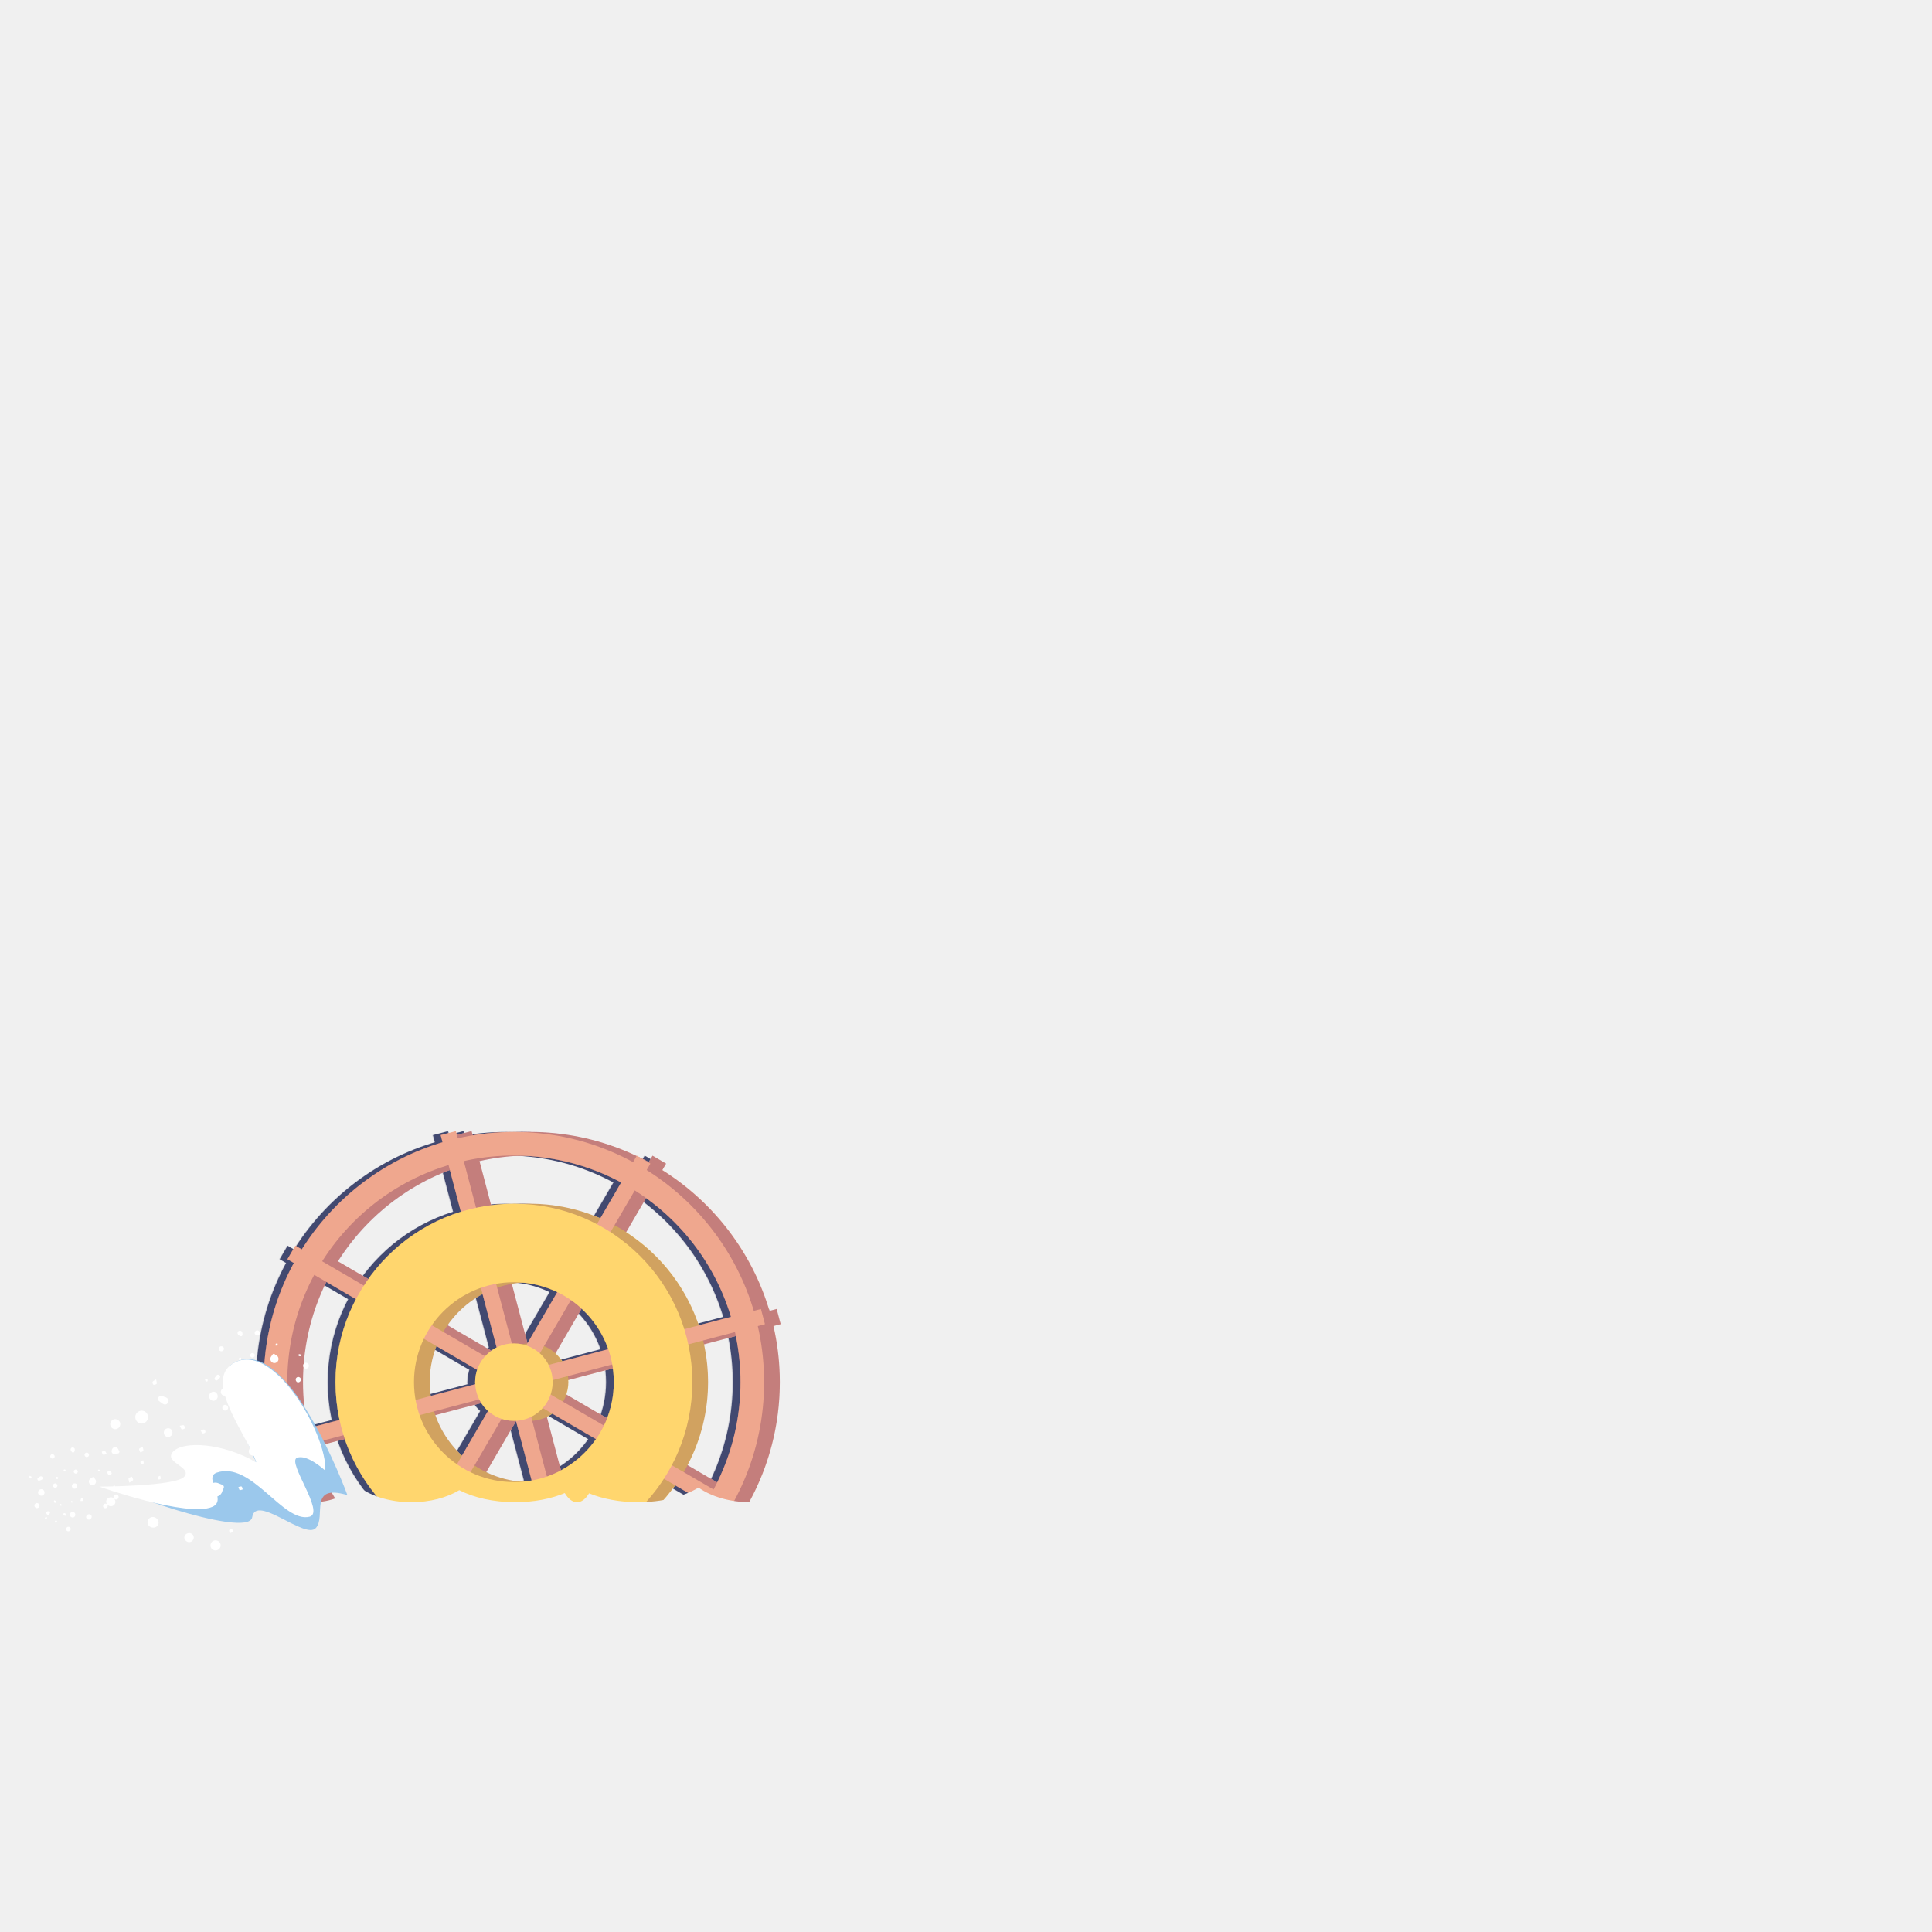
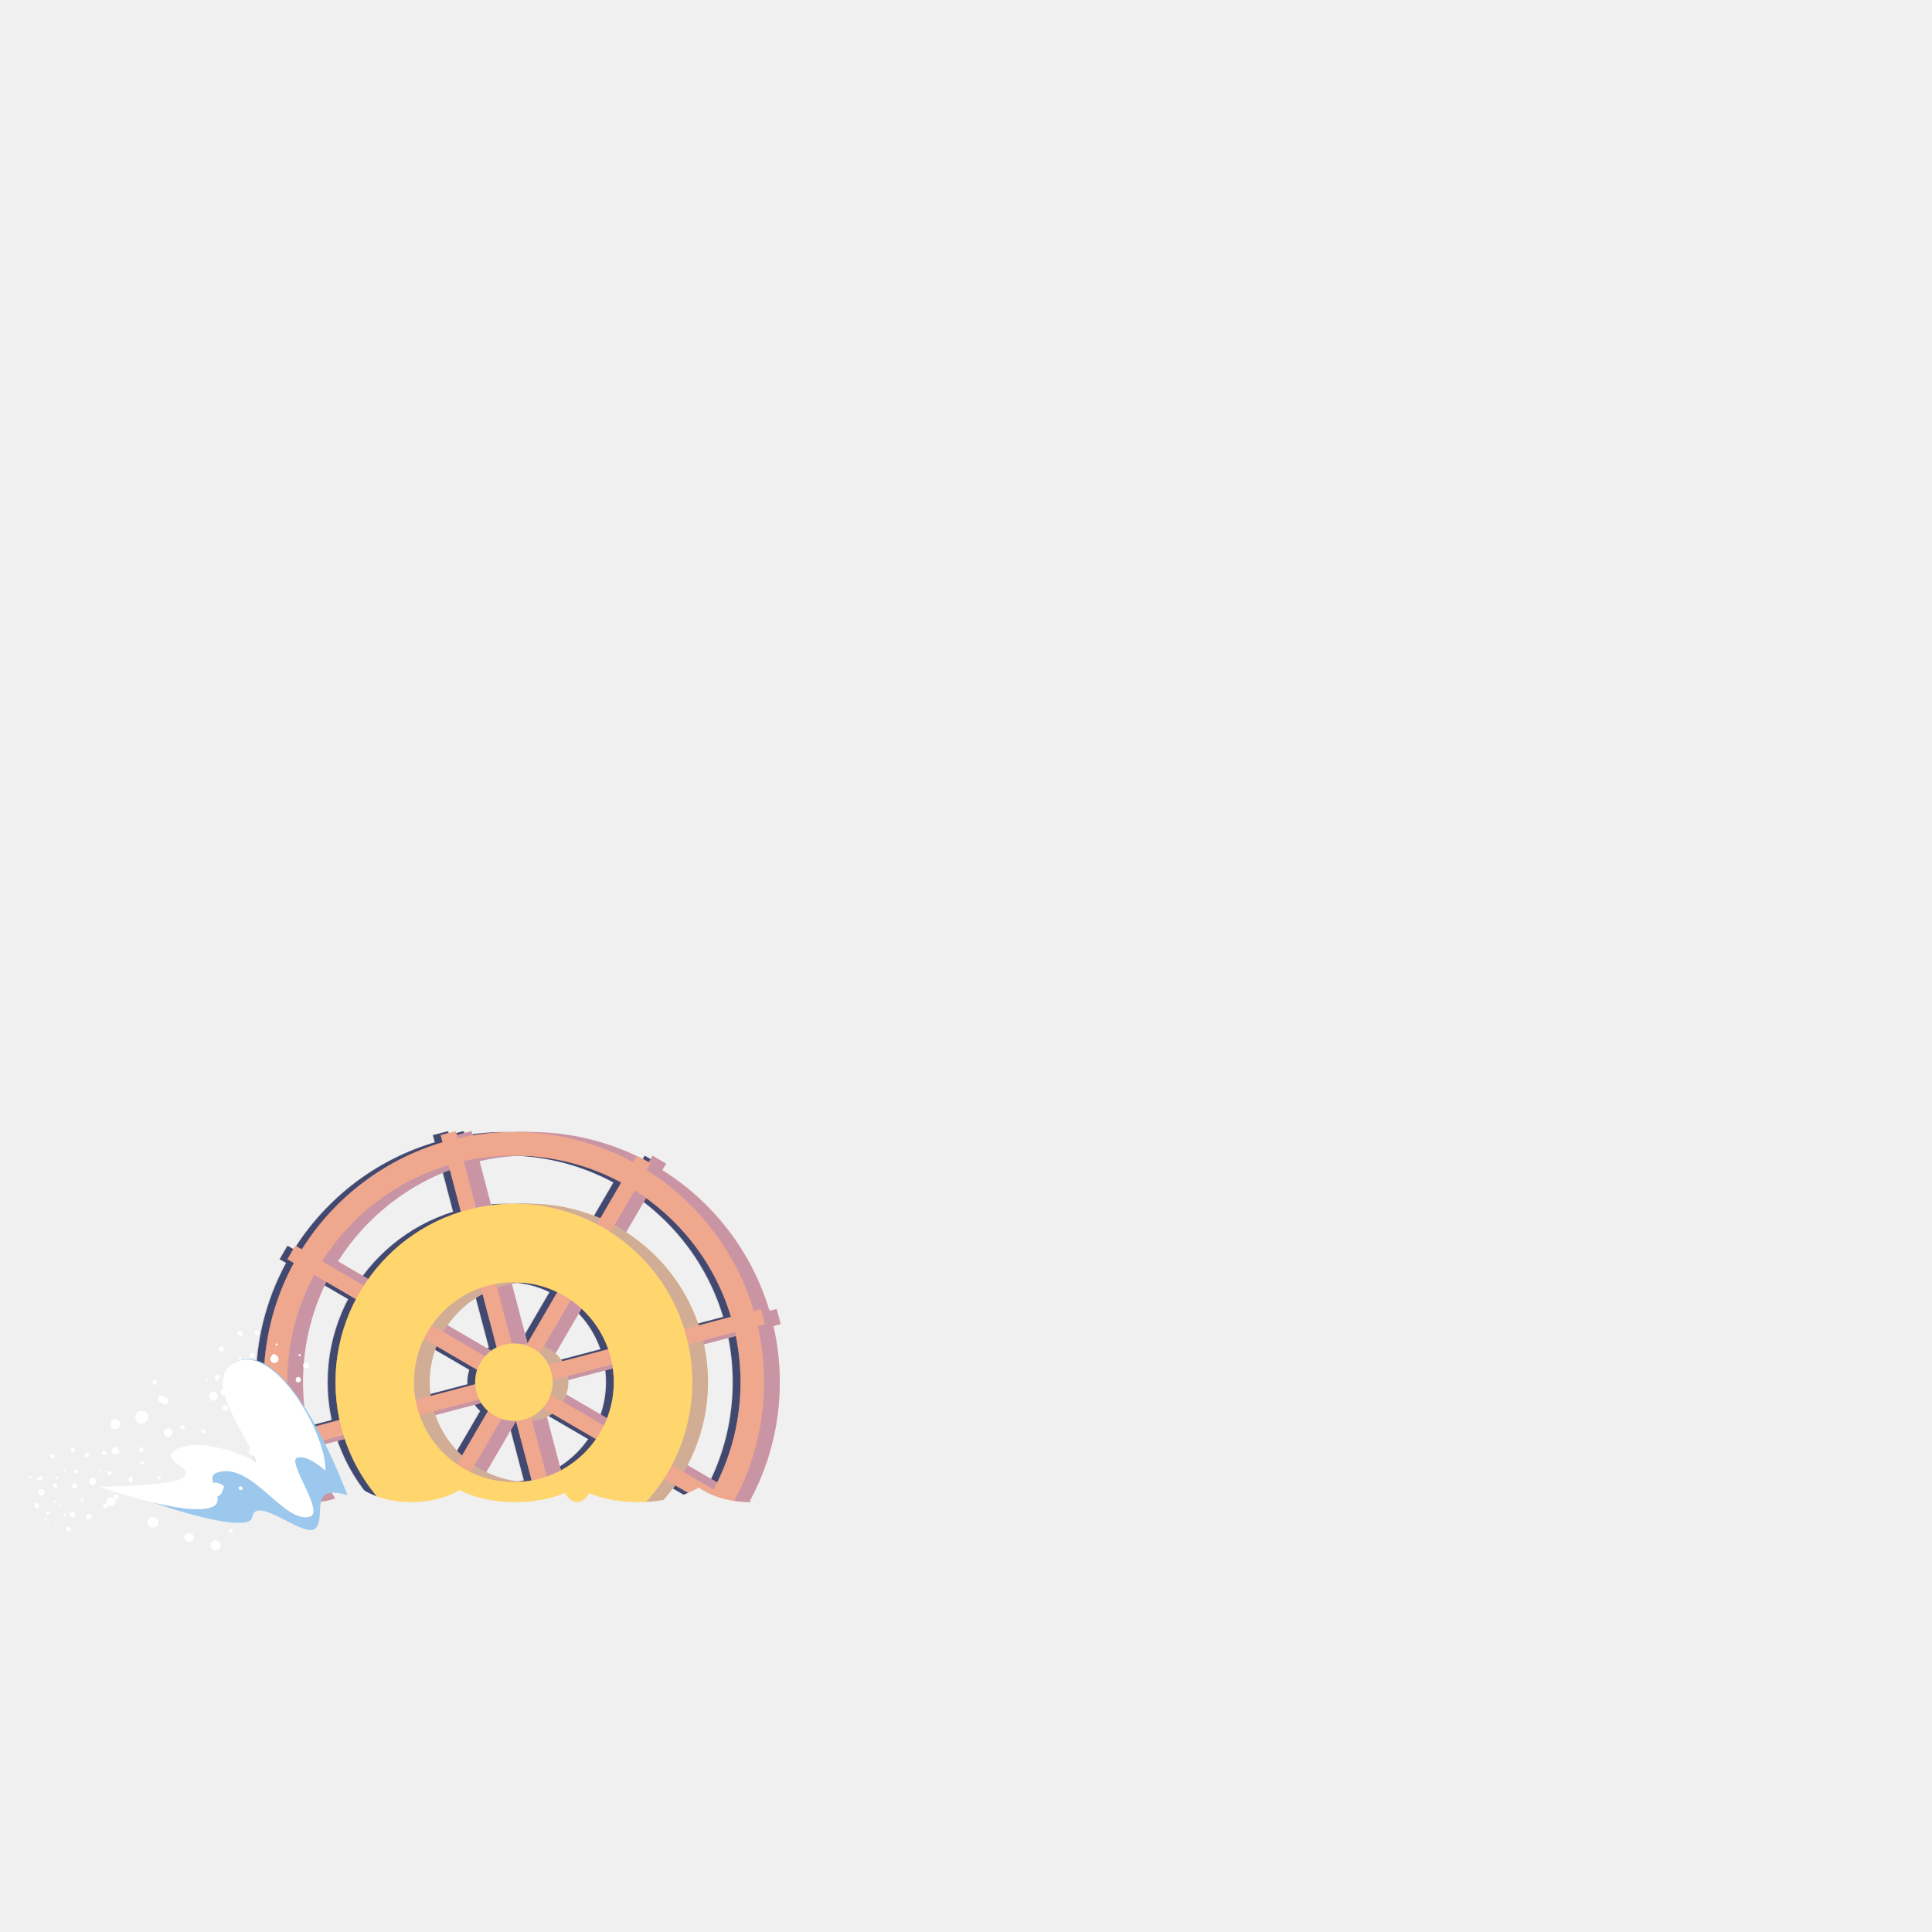
- <svg xmlns="http://www.w3.org/2000/svg" viewBox="0 0 300 300">
+ <svg xmlns="http://www.w3.org/2000/svg" width="300" height="300" viewBox="0 0 300 300">
  <defs>
-     <style>.cls-1{fill:#ffd66e;}.cls-2{stroke-width:2.44px;}.cls-2,.cls-3,.cls-4,.cls-5{fill:none;}.cls-2,.cls-3,.cls-5{stroke-miterlimit:10;}.cls-2,.cls-5{stroke:#efa78e;}.cls-3{stroke:#ffd66e;stroke-width:12.19px;}.cls-6{fill:#fff;}.cls-7{filter:url(#drop-shadow-1);}.cls-8{isolation:isolate;}.cls-5{stroke-width:3.66px;}.cls-9{fill:#a384bb;mix-blend-mode:multiply;opacity:.5;}.cls-10{fill:#9bc8ec;}.cls-11{clip-path:url(#clippath);}</style>
-     <clipPath id="clippath">
-       <path class="cls-4" d="M134.86,139.95H22.92v92.76c1.89.35,3.97.55,6.16.55,5.08,0,9.57-1.04,12.41-2.65.14,0,.28-.01.41-.02,1.53,1.62,3.96,2.67,6.71,2.67s5.18-1.05,6.71-2.67c1.96,1.62,5.06,2.67,8.57,2.67,2.89,0,5.51-.71,7.43-1.87,2.25,1.16,5.31,1.87,8.68,1.87,2.91,0,5.58-.53,7.7-1.42.52.89,1.18,1.42,1.9,1.42s1.35-.52,1.87-1.38c2.11.86,4.74,1.38,7.61,1.38,3.75,0,7.1-.88,9.39-2.27,1.96,1.39,4.84,2.27,8.04,2.27,2.98,0,5.67-.76,7.61-1.97,2.27,1.22,5.41,1.97,8.89,1.97.62,0,1.23-.04,1.82-.08v-93.22Z" />
+     <clipPath id="b">
+       <path d="M134.857,139.952H22.921v92.758c1.89.35,3.973.545,6.164.545,5.076,0,9.57-1.043,12.415-2.649.138-.006.275-.012.413-.018,1.532,1.617,3.964,2.668,6.71,2.668s5.18-1.051,6.712-2.67c1.956,1.618,5.059,2.67,8.566,2.67,2.89,0,5.507-.714,7.435-1.87,2.251,1.156,5.308,1.87,8.683,1.87,2.909,0,5.578-.533,7.704-1.418.523.885,1.18,1.418,1.895,1.418.705,0,1.352-.518,1.871-1.38,2.11.862,4.742,1.38,7.607,1.38,3.747,0,7.1-.881,9.394-2.269,1.964,1.388,4.835,2.269,8.044,2.269,2.976,0,5.668-.755,7.61-1.972,2.268,1.217,5.412,1.972,8.888,1.972.622,0,1.226-.036,1.824-.083v-93.22Z" fill="none" />
    </clipPath>
-     <filter id="drop-shadow-1" x="39.6" y="175.64" width="81.63" height="77.97" filterUnits="userSpaceOnUse">
-       <feOffset dx="-1.22" dy="0" />
-       <feGaussianBlur result="blur" stdDeviation="0" />
+     <filter id="c" data-name="drop-shadow-1" x="39.596" y="175.638" width="81.627" height="77.968" filterUnits="userSpaceOnUse">
+       <feOffset dx="-1.219" dy="0" />
+       <feGaussianBlur result="d" stdDeviation="0" />
      <feFlood flood-color="#42496f" flood-opacity="1" />
-       <feComposite in2="blur" operator="in" />
+       <feComposite in2="d" operator="in" />
      <feComposite in="SourceGraphic" />
    </filter>
  </defs>
-   <g class="cls-8">
-     <g id="bateau_07">
-       <g class="cls-11">
-         <g class="cls-7">
-           <circle class="cls-5" cx="82.24" cy="214.62" r="37.02" />
-           <line class="cls-2" x1="43.57" y1="224.81" x2="120.91" y2="204.44" />
-           <line class="cls-2" x1="92.42" y1="253.3" x2="72.05" y2="175.95" />
-           <line class="cls-2" x1="47.69" y1="194.48" x2="116.79" y2="234.77" />
-           <line class="cls-2" x1="62.1" y1="249.17" x2="102.38" y2="180.07" />
-           <circle class="cls-3" cx="82.24" cy="214.62" r="21.61" />
-           <circle class="cls-1" cx="82.24" cy="214.62" r="6.02" />
-           <path class="cls-9" d="M120.09,205.91l1.13-.3-.62-2.36-1.13.3c-2.72-9.14-8.72-16.88-16.63-21.85l.59-1.02-2.11-1.23-.59,1.01c-5.5-2.99-11.81-4.7-18.5-4.7-3,0-5.91.35-8.71,1l-.3-1.13-2.36.62.3,1.13c-9.14,2.72-16.88,8.72-21.85,16.63l-1.02-.59-1.23,2.11,1.01.59c-2.99,5.5-4.7,11.81-4.7,18.5,0,2.99.35,5.91,1,8.71l-1.13.3.62,2.36,1.13-.3c2.72,9.14,8.72,16.88,16.63,21.85l-.59,1.02,2.11,1.23.59-1.01c5.5,2.99,11.81,4.7,18.5,4.7,3,0,5.91-.35,8.71-1l.3,1.13,2.36-.62-.3-1.13c9.14-2.72,16.88-8.72,21.85-16.63l1.02.59,1.23-2.11-1.01-.59c2.99-5.5,4.7-11.81,4.7-18.5,0-3-.35-5.91-1-8.71ZM115.94,204.49l-7.24,1.91c-1.95-6.26-6.07-11.57-11.47-15.05l3.77-6.47c7.09,4.48,12.47,11.42,14.94,19.62ZM97.75,214.62c0,2.41-.57,4.69-1.56,6.73l-8.28-4.83c.2-.6.34-1.23.34-1.9,0-.11-.03-.21-.03-.32l9.27-2.44c.16.9.26,1.82.26,2.76ZM67.61,219.74l9.27-2.44c.34.68.8,1.28,1.35,1.78l-4.83,8.28c-2.66-1.85-4.7-4.51-5.79-7.62ZM66.72,214.62c0-2.41.57-4.69,1.56-6.73l8.28,4.83c-.2.6-.34,1.23-.34,1.9,0,.11.03.21.03.32l-9.27,2.44c-.16-.9-.26-1.81-.26-2.76ZM82.24,208.61c-.11,0-.21.03-.32.03l-2.44-9.27c.9-.16,1.82-.26,2.76-.26,2.41,0,4.69.57,6.73,1.56l-4.83,8.28c-.6-.2-1.23-.34-1.9-.34ZM79.57,209.26c-.68.34-1.28.8-1.78,1.35l-8.28-4.83c1.85-2.66,4.51-4.7,7.62-5.79l2.44,9.27ZM80.34,220.3c.6.2,1.23.34,1.9.34.11,0,.21-.03.32-.03l2.44,9.27c-.9.16-1.82.26-2.76.26-2.41,0-4.69-.57-6.73-1.56l4.83-8.28ZM84.91,219.99c.68-.34,1.28-.8,1.78-1.35l8.28,4.83c-1.85,2.66-4.51,4.7-7.62,5.79l-2.44-9.27ZM87.6,211.95c-.34-.68-.8-1.28-1.35-1.78l4.83-8.28c2.66,1.85,4.7,4.51,5.79,7.62l-9.27,2.44ZM82.24,179.43c6.02,0,11.7,1.52,16.66,4.2l-3.78,6.47c-3.85-2.03-8.23-3.19-12.88-3.19-2.01,0-3.98.22-5.87.63l-1.91-7.24c2.5-.57,5.1-.88,7.78-.88ZM72.1,180.92l1.91,7.24c-6.26,1.95-11.57,6.07-15.05,11.47l-6.47-3.77c4.48-7.09,11.42-12.47,19.62-14.94ZM47.05,214.62c0-6.02,1.52-11.7,4.2-16.66l6.48,3.78c-2.03,3.85-3.19,8.23-3.19,12.88,0,2.01.22,3.98.63,5.87l-7.24,1.91c-.57-2.5-.88-5.1-.88-7.78ZM48.54,224.76l7.24-1.91c1.95,6.26,6.07,11.57,11.47,15.05l-3.77,6.47c-7.09-4.48-12.47-11.42-14.94-19.62ZM82.24,249.82c-6.02,0-11.7-1.52-16.66-4.2l3.78-6.48c3.85,2.03,8.23,3.19,12.88,3.19,2.01,0,3.98-.22,5.87-.63l1.91,7.24c-2.5.57-5.11.88-7.78.88ZM92.38,248.32l-1.91-7.24c6.26-1.95,11.57-6.07,15.05-11.47l6.47,3.77c-4.48,7.09-11.42,12.47-19.62,14.94ZM106.76,227.5c2.03-3.85,3.19-8.23,3.19-12.88,0-2.01-.22-3.98-.63-5.87l7.24-1.91c.57,2.5.88,5.11.88,7.78,0,6.02-1.52,11.7-4.2,16.66l-6.48-3.78Z" />
-           <circle class="cls-5" cx="79.8" cy="214.62" r="37.02" />
-           <line class="cls-2" x1="41.13" y1="224.81" x2="118.47" y2="204.44" />
-           <line class="cls-2" x1="89.99" y1="253.3" x2="69.61" y2="175.95" />
-           <line class="cls-2" x1="45.25" y1="194.48" x2="114.35" y2="234.77" />
-           <line class="cls-2" x1="59.66" y1="249.17" x2="99.94" y2="180.07" />
-           <circle class="cls-3" cx="79.8" cy="214.62" r="21.61" />
-           <circle class="cls-1" cx="79.8" cy="214.62" r="6.02" />
+   <g isolation="isolate">
+     <g id="a" data-name="bateau 07">
+       <g>
+         <g clip-path="url(#b)">
+           <g filter="url(#c)">
+             <g>
+               <circle cx="82.239" cy="214.622" r="37.021" fill="none" stroke="#efa78e" stroke-miterlimit="10" stroke-width="3.657" />
+               <g>
+                 <line x1="43.565" y1="224.808" x2="120.912" y2="204.436" fill="none" stroke="#efa78e" stroke-miterlimit="10" stroke-width="2.438" />
+                 <line x1="92.425" y1="253.295" x2="72.052" y2="175.949" fill="none" stroke="#efa78e" stroke-miterlimit="10" stroke-width="2.438" />
+                 <line x1="47.69" y1="194.479" x2="116.787" y2="234.766" fill="none" stroke="#efa78e" stroke-miterlimit="10" stroke-width="2.438" />
+                 <line x1="62.095" y1="249.171" x2="102.382" y2="180.073" fill="none" stroke="#efa78e" stroke-miterlimit="10" stroke-width="2.438" />
+               </g>
+               <circle cx="82.239" cy="214.622" r="21.61" fill="none" stroke="#ffd66e" stroke-miterlimit="10" stroke-width="12.19" />
+               <circle cx="82.239" cy="214.622" r="6.016" fill="#ffd66e" />
+             </g>
+             <path d="M120.092,205.912l1.131-.298-.621-2.357-1.128.297c-2.722-9.14-8.722-16.877-16.633-21.846l.595-1.02-2.106-1.229-.588,1.009c-5.504-2.994-11.808-4.696-18.502-4.696-2.995,0-5.908.352-8.71.997l-.298-1.131-2.357.621.297,1.128c-9.14,2.722-16.877,8.721-21.846,16.632l-1.02-.595-1.229,2.107,1.009.588c-2.994,5.504-4.696,11.808-4.696,18.502,0,2.995.352,5.907.997,8.71l-1.131.298.621,2.357,1.128-.297c2.722,9.14,8.722,16.877,16.633,21.847l-.595,1.02,2.106,1.229.588-1.009c5.504,2.994,11.808,4.696,18.502,4.696,2.995,0,5.908-.352,8.71-.997l.298,1.13,2.357-.621-.297-1.127c9.14-2.722,16.877-8.722,21.847-16.633l1.02.595,1.229-2.107-1.008-.588c2.993-5.504,4.695-11.808,4.695-18.502,0-2.995-.352-5.908-.997-8.71ZM115.937,204.485l-7.241,1.907c-1.951-6.259-6.071-11.566-11.471-15.054l3.772-6.471c7.087,4.484,12.469,11.423,14.939,19.618ZM97.754,214.622c0,2.412-.569,4.688-1.556,6.726l-8.279-4.827c.201-.6.336-1.232.336-1.9,0-.108-.026-.209-.032-.316l9.271-2.442c.162.897.26,1.816.26,2.758ZM67.608,219.736l9.267-2.441c.339.679.796,1.28,1.355,1.783l-4.827,8.28c-2.659-1.851-4.704-4.512-5.795-7.622ZM66.724,214.622c0-2.413.569-4.689,1.556-6.727l8.279,4.827c-.201.601-.336,1.232-.336,1.9,0,.108.026.209.032.315l-9.271,2.442c-.162-.896-.26-1.815-.26-2.757ZM82.239,208.606c-.108,0-.209.026-.316.032l-2.442-9.271c.897-.162,1.815-.26,2.758-.26,2.413,0,4.689.57,6.728,1.556l-4.827,8.279c-.601-.201-1.232-.336-1.901-.336ZM79.566,209.259c-.678.339-1.28.796-1.783,1.354l-8.28-4.827c1.851-2.659,4.511-4.703,7.621-5.794l2.441,9.268ZM80.338,220.302c.601.201,1.232.336,1.9.336.108,0,.209-.026.316-.032l2.442,9.271c-.897.162-1.815.26-2.758.26-2.412,0-4.689-.569-6.727-1.556l4.827-8.279ZM84.912,219.985c.678-.339,1.28-.796,1.783-1.354l8.28,4.828c-1.851,2.659-4.512,4.703-7.622,5.794l-2.441-9.268ZM87.602,211.949c-.339-.678-.796-1.28-1.354-1.782l4.828-8.28c2.659,1.851,4.703,4.512,5.794,7.621l-9.268,2.441ZM82.239,179.429c6.023,0,11.696,1.523,16.659,4.201l-3.775,6.475c-3.852-2.032-8.234-3.189-12.883-3.189-2.014,0-3.977.222-5.871.632l-1.907-7.242c2.504-.567,5.105-.877,7.778-.877ZM72.102,180.924l1.907,7.24c-6.259,1.951-11.566,6.071-15.054,11.471l-6.47-3.773c4.484-7.087,11.423-12.469,19.618-14.938ZM47.046,214.622c0-6.023,1.523-11.696,4.201-16.658l6.475,3.775c-2.032,3.852-3.189,8.234-3.189,12.883,0,2.014.222,3.977.632,5.87l-7.243,1.908c-.567-2.504-.877-5.104-.877-7.778ZM48.54,224.758l7.241-1.907c1.951,6.26,6.071,11.567,11.472,15.055l-3.773,6.471c-7.087-4.484-12.47-11.424-14.939-19.619ZM82.239,249.815c-6.023,0-11.696-1.523-16.659-4.201l3.776-6.476c3.852,2.032,8.234,3.189,12.883,3.189,2.014,0,3.977-.222,5.871-.632l1.908,7.243c-2.504.567-5.105.877-7.778.877ZM92.375,248.321l-1.907-7.241c6.259-1.951,11.566-6.071,15.054-11.471l6.471,3.773c-4.484,7.087-11.423,12.469-19.618,14.939ZM106.756,227.505c2.032-3.851,3.188-8.233,3.188-12.882,0-2.015-.222-3.978-.632-5.871l7.242-1.908c.567,2.504.877,5.105.877,7.779,0,6.023-1.523,11.696-4.201,16.657l-6.475-3.775Z" fill="#a384bb" mix-blend-mode="multiply" opacity=".5" />
+             <g>
+               <circle cx="79.799" cy="214.622" r="37.021" fill="none" stroke="#efa78e" stroke-miterlimit="10" stroke-width="3.657" />
+               <g>
+                 <line x1="41.126" y1="224.808" x2="118.472" y2="204.436" fill="none" stroke="#efa78e" stroke-miterlimit="10" stroke-width="2.438" />
+                 <line x1="89.985" y1="253.295" x2="69.613" y2="175.949" fill="none" stroke="#efa78e" stroke-miterlimit="10" stroke-width="2.438" />
+                 <line x1="45.25" y1="194.479" x2="114.348" y2="234.766" fill="none" stroke="#efa78e" stroke-miterlimit="10" stroke-width="2.438" />
+                 <line x1="59.655" y1="249.171" x2="99.942" y2="180.073" fill="none" stroke="#efa78e" stroke-miterlimit="10" stroke-width="2.438" />
+               </g>
+               <circle cx="79.799" cy="214.622" r="21.61" fill="none" stroke="#ffd66e" stroke-miterlimit="10" stroke-width="12.19" />
+               <circle cx="79.799" cy="214.622" r="6.016" fill="#ffd66e" />
+             </g>
+           </g>
+         </g>
+         <g>
+           <path d="M53.949,232.168s-9.568-26.22-18.071-20.245c-2.405,1.69,3.905,15.144,3.905,15.144,0,0-8.4-4.08-9.071-.576-.671,3.504-3.902,6.233-10.364,4.94-6.462-1.292,18.236,7.835,18.811,4.169.574-3.666,8.162,3.467,9.861,1.695,1.699-1.772-1.245-6.975,4.929-5.127Z" fill="#9bc8ec" />
+           <path d="M50.519,228.373c.307-5.671-8.427-20.919-14.641-16.451-4.091,2.941,2.882,11.611,3.905,15.144-5.19-2.997-11.257-3.346-12.88-1.674s2.994,2.384,1.723,3.905c-1.271,1.521-13.202,1.552-13.202,1.552,0,0,13.678,4.838,17.552,3.141,2.44-1.069-1.482-4.55.681-5.306,5.407-1.892,10.289,7.887,14.422,6.836,2.449-.623-3.542-8.49-1.961-9.141,1.581-.651,4.402,1.994,4.402,1.994Z" fill="#fff" />
+           <g>
+             <g>
+               <path d="M14.755,229.655c.278.3.144.705-.067.847-.251.169-.59.127-.768-.107-.188-.247-.142-.594.105-.785.04-.031.085-.055.125-.085.344-.251.384-.243.605.131Z" fill="#fff" />
+               <path d="M6.138,231.318c.231-.149.538-.085.693.145.164.242.098.557-.149.708-.232.142-.544.07-.693-.16-.148-.229-.08-.546.148-.693Z" fill="#fff" />
+               <path d="M11.077,234.804c.195-.124.389-.069.536.15.141.211.089.489-.118.621-.201.128-.465.065-.594-.141-.135-.216-.062-.478.176-.629Z" fill="#fff" />
+               <path d="M14.001,235.908c-.204.123-.454.064-.572-.135-.117-.197-.051-.451.149-.572.216-.131.482-.077.6.122.118.2.042.454-.177.586Z" fill="#fff" />
+               <path d="M11.357,230.397c.194-.124.457-.07.582.121.127.193.07.453-.126.578-.199.127-.451.073-.579-.122-.13-.197-.076-.449.123-.576Z" fill="#fff" />
+               <path d="M17.817,232.105c.188-.112.438-.042.547.153.104.185.043.42-.137.533-.191.12-.432.06-.549-.135-.115-.191-.052-.437.14-.551Z" fill="#fff" />
+               <path d="M5.396,233.976c-.11-.187-.052-.415.133-.53.193-.12.434-.059.548.138.108.187.049.419-.133.532-.193.119-.432.058-.548-.14Z" fill="#fff" />
+               <path d="M16.527,234.155c-.177.104-.393.054-.485-.113-.095-.173-.032-.412.135-.512.172-.103.378-.05.483.122.108.178.051.394-.133.502Z" fill="#fff" />
+               <path d="M6.076,229.36c.05-.031.097-.067.15-.091.163-.073.301-.035.38.127.08.164.015.295-.139.377-.08.043-.175.059-.256.1-.151.075-.283.065-.367-.088-.086-.156-.014-.271.129-.354.036-.021.071-.044.107-.065l-.004-.006Z" fill="#fff" />
+               <path d="M10.811,237.724c-.166.108-.389.067-.49-.091-.102-.16-.043-.406.124-.511.157-.099.392-.043.487.117.098.164.045.379-.12.486Z" fill="#fff" />
+               <path d="M11.038,225.299c-.121-.182-.098-.384.057-.494.145-.103.366-.059.47.095.105.155.026.522-.133.618-.125.076-.24.012-.393-.219Z" fill="#fff" />
+               <path d="M13.651,226.212c-.169.098-.388.038-.479-.139-.095-.186-.052-.347.121-.464.166-.112.379-.055.482.119.102.172.048.385-.123.484Z" fill="#fff" />
+               <path d="M7.973,225.836c.164-.091.39-.023.485.146.096.172.043.365-.127.457-.172.094-.39.032-.484-.137-.088-.16-.029-.38.126-.466Z" fill="#fff" />
+               <path d="M8.287,230.858c-.096-.156-.048-.373.104-.471.159-.103.385-.044.482.126.092.161.038.373-.12.465-.156.091-.371.036-.466-.12Z" fill="#fff" />
+               <path d="M12.053,228.374c.066.148.041.294-.117.398-.145.095-.364.043-.441-.107-.085-.166-.045-.315.107-.42.14-.098.354-.039.452.129Z" fill="#fff" />
+               <path d="M7.793,234.796c-.051.125-.07.283-.159.366-.133.124-.294.058-.389-.087-.097-.149-.068-.323.085-.394.108-.05.264.004.399.012l.064.102Z" fill="#fff" />
+               <path d="M12.484,233.058c.061-.198.072-.333.144-.416.028-.033.229.019.284.087.097.12.059.266-.095.331-.068.029-.16.002-.333-.002Z" fill="#fff" />
+               <path d="M10.171,235.393c-.159-.073-.29-.091-.321-.157-.033-.07.028-.184.048-.279.094.023.225.018.273.078.046.057.005.183,0,.359Z" fill="#fff" />
+               <path d="M8.403,232.958c.148.066.268.083.298.144.032.064-.022.171-.038.259-.094-.021-.215-.014-.272-.071-.042-.042.001-.168.011-.331Z" fill="#fff" />
+               <path d="M4.569,229.16c.157.072.282.09.307.15.028.067-.012.196-.069.25-.033.032-.192-.005-.228-.057-.041-.06-.01-.17-.01-.343Z" fill="#fff" />
+               <path d="M8.628,229.626c.072-.149.093-.268.154-.294.065-.028.168.032.255.054-.022.087-.019.207-.075.252-.051.04-.167-.001-.333-.011Z" fill="#fff" />
+               <path d="M9.826,228.457c.056-.137.068-.248.122-.275.057-.028.192.001.223.05.032.049.003.183-.046.224-.046.039-.153.005-.299,0Z" fill="#fff" />
+               <path d="M8.488,236.391c.059-.136.073-.24.129-.273.049-.029.194.002.21.041.027.067.013.19-.035.236-.04.039-.153.002-.304-.004Z" fill="#fff" />
+               <path d="M7.331,235.625c-.063.137-.079.248-.134.274-.061.028-.158-.024-.239-.04.02-.081.016-.191.067-.233.048-.039.155-.004.306,0Z" fill="#fff" />
+               <path d="M15.181,228.428c.048-.109.064-.219.109-.233.066-.02.153.03.231.051-.025.077-.03.178-.083.223-.035.03-.138-.019-.257-.042Z" fill="#fff" />
+               <path d="M17.833,231.013c-.113-.059-.223-.083-.236-.132-.017-.066.041-.151.066-.228.07.029.171.039.201.091.029.051-.013.144-.031.27Z" fill="#fff" />
+               <path d="M9.306,233.514c.109.041.209.05.226.093.024.061-.012.145-.023.22-.072-.021-.163-.023-.208-.07-.032-.033,0-.127.005-.242Z" fill="#fff" />
+               <path d="M11.053,233.063c.105.042.187.052.224.098.023.028-.012.155-.041.162-.059.015-.146-.002-.192-.041-.028-.024.001-.113.008-.219Z" fill="#fff" />
+             </g>
+             <g>
+               <path d="M34.533,231.534c-.192.786-1.006,1.005-1.47.812-.553-.23-.853-.835-.661-1.385.202-.58.826-.883,1.411-.683.094.032.183.08.276.114.789.293.82.37.444,1.141Z" fill="#fff" />
+               <path d="M22.393,219.128c.499.219.727.794.517,1.302-.221.534-.813.768-1.33.526-.487-.228-.709-.822-.492-1.317.216-.494.813-.728,1.305-.511Z" fill="#fff" />
+               <path d="M22.027,231.079c.417.187.539.567.338,1.048-.194.464-.711.68-1.153.482-.429-.192-.614-.697-.415-1.134.209-.459.721-.624,1.23-.396Z" fill="#fff" />
+               <path d="M23.393,237.108c-.425-.202-.6-.679-.401-1.091.198-.408.689-.576,1.106-.379.451.214.653.712.454,1.122-.2.413-.703.564-1.159.348Z" fill="#fff" />
+               <path d="M29.605,226.737c.416.185.613.678.435,1.092-.18.42-.671.61-1.09.423-.426-.19-.613-.663-.43-1.089.184-.429.658-.615,1.085-.426Z" fill="#fff" />
+               <path d="M33.83,239.259c.39.189.547.678.344,1.07-.193.373-.645.529-1.029.355-.406-.184-.571-.648-.376-1.054.191-.398.664-.563,1.061-.37Z" fill="#fff" />
+               <path d="M17.198,220.803c.189-.385.627-.538,1.019-.357.408.188.571.652.369,1.055-.191.381-.638.539-1.023.36-.406-.189-.566-.65-.366-1.057Z" fill="#fff" />
+               <path d="M29.042,239.366c-.365-.178-.518-.59-.342-.923.182-.345.645-.502.992-.335.357.172.495.569.324.93-.177.372-.594.513-.973.328Z" fill="#fff" />
+               <path d="M25.557,216.892c.105.049.216.087.313.149.298.19.386.459.205.766-.184.31-.471.346-.774.181-.158-.086-.288-.223-.444-.314-.287-.167-.415-.396-.254-.701.164-.312.433-.319.724-.173.074.037.15.07.225.106.002-.004.004-.008.006-.013Z" fill="#fff" />
+               <path d="M16.918,233.825c-.36-.157-.534-.569-.384-.908.152-.343.623-.513.978-.354.334.151.498.6.338.93-.164.34-.576.486-.933.331Z" fill="#fff" />
+               <path d="M37.67,220.651c.169-.399.527-.581.877-.446.329.127.496.54.355.879-.141.342-.833.611-1.165.454-.262-.124-.282-.382-.068-.887Z" fill="#fff" />
+               <path d="M39.011,225.958c-.346-.172-.487-.599-.292-.942.203-.359.517-.465.897-.307.365.152.503.566.329.925-.173.356-.583.499-.933.324Z" fill="#fff" />
+               <path d="M33.441,216.179c.33.172.464.618.288.958-.179.346-.555.468-.893.289-.343-.181-.479-.609-.302-.947.168-.321.595-.462.906-.3Z" fill="#fff" />
+               <path d="M25.496,222.172c.153-.328.562-.486.89-.343.344.15.493.588.317.934-.166.328-.575.469-.897.31-.32-.158-.463-.573-.31-.901Z" fill="#fff" />
+               <path d="M33.702,225.679c-.173.27-.44.389-.785.24-.316-.136-.468-.553-.304-.845.181-.321.47-.417.809-.282.314.125.45.542.28.887Z" fill="#fff" />
+               <path d="M18.46,225.651c-.261.052-.544.193-.779.136-.35-.085-.417-.422-.281-.736.14-.324.459-.465.742-.289.2.125.282.441.416.671l-.099.217Z" fill="#fff" />
+               <path d="M26.442,231.498c.393-.115.628-.244.843-.216.085.011.218.398.166.563-.092.291-.375.388-.649.204-.122-.082-.177-.262-.36-.55Z" fill="#fff" />
+               <path d="M20.067,230.228c-.054-.342-.165-.578-.09-.701.079-.131.335-.155.513-.225.065.181.216.39.169.535-.045.138-.297.208-.592.392Z" fill="#fff" />
+               <path d="M22.158,224.654c.052.317.156.532.088.649-.071.122-.305.15-.468.219-.068-.177-.211-.37-.178-.526.024-.115.279-.181.558-.342Z" fill="#fff" />
+               <path d="M24.245,214.187c.053.337.159.564.087.67-.08.118-.337.193-.487.159-.088-.02-.201-.323-.155-.439.053-.134.271-.202.555-.39Z" fill="#fff" />
+               <path d="M27.901,221.393c.324-.043.544-.139.653-.067.117.078.13.313.189.479-.168.058-.362.195-.497.151-.122-.04-.18-.277-.345-.562Z" fill="#fff" />
+               <path d="M31.137,222.094c.287-.056.484-.158.587-.098.108.064.207.317.161.422-.046.105-.298.204-.42.168-.114-.033-.174-.247-.328-.493Z" fill="#fff" />
+               <path d="M16.584,228.538c.289-.05.475-.141.592-.085.101.049.208.323.16.391-.082.118-.299.228-.428.2-.108-.024-.17-.251-.324-.506Z" fill="#fff" />
+               <path d="M16.588,225.793c-.295.046-.496.141-.598.077-.112-.07-.133-.286-.194-.439.155-.055.332-.182.457-.143.116.036.176.251.335.505Z" fill="#fff" />
+               <path d="M37.023,230.899c.231-.04.432-.133.503-.073.104.088.116.286.168.437-.155.043-.327.145-.459.107-.088-.025-.119-.249-.212-.47Z" fill="#fff" />
+               <path d="M35.649,238.094c-.025-.251-.106-.458-.039-.533.089-.1.294-.098.449-.14.029.146.122.325.069.43-.053.105-.252.136-.479.243Z" fill="#fff" />
+               <path d="M22.224,226.751c.051.226.145.401.094.474-.074.106-.253.138-.388.202-.043-.141-.14-.295-.111-.42.02-.089.209-.139.405-.257Z" fill="#fff" />
+               <path d="M24.874,229.142c.045.22.118.366.083.477-.022.068-.269.148-.311.109-.089-.081-.156-.243-.142-.36.009-.071.188-.121.37-.226Z" fill="#fff" />
+             </g>
+             <g>
+               <path d="M42.867,210.435c.422.204.447.691.281.93-.197.285-.576.381-.864.206-.303-.185-.399-.574-.215-.881.03-.049.067-.094.098-.142.261-.411.308-.419.699-.113Z" fill="#fff" />
+               <path d="M34.377,215.797c.184-.255.538-.315.799-.134.275.19.336.553.137.816-.188.248-.551.301-.805.118-.253-.182-.313-.548-.131-.8Z" fill="#fff" />
+               <path d="M41.093,217.453c.156-.213.386-.236.634-.064.239.166.298.484.133.71-.161.22-.469.263-.692.097-.234-.174-.265-.483-.075-.744Z" fill="#fff" />
+               <path d="M44.669,217.412c-.166.216-.457.257-.666.094-.207-.161-.243-.46-.08-.672.176-.229.482-.283.69-.12.209.163.234.466.056.698Z" fill="#fff" />
+               <path d="M39.555,212.64c.155-.213.458-.264.67-.114.216.153.264.454.107.668-.159.218-.45.266-.668.111-.22-.156-.268-.447-.109-.665Z" fill="#fff" />
+               <path d="M47.151,211.769c.154-.197.45-.227.647-.065.188.154.221.429.076.625-.154.207-.436.245-.642.085-.202-.156-.238-.444-.081-.645Z" fill="#fff" />
+               <path d="M34.694,218.939c-.195-.154-.228-.42-.079-.62.156-.208.438-.244.641-.081.192.154.227.426.08.622-.156.207-.437.241-.642.079Z" fill="#fff" />
+               <path d="M46.631,214.491c-.145.185-.397.221-.564.082-.173-.145-.206-.426-.069-.602.14-.181.382-.211.565-.071.189.145.218.398.068.59Z" fill="#fff" />
+               <path d="M33.496,213.736c.04-.053.076-.112.122-.159.144-.146.307-.163.458-.023.153.142.138.308.009.46-.068.079-.161.136-.232.213-.129.142-.274.187-.428.059-.156-.131-.128-.284-.01-.43.03-.037.058-.076.087-.114l-.006-.005Z" fill="#fff" />
+               <path d="M42.026,220.677c-.132.184-.387.233-.56.107-.176-.128-.215-.415-.081-.596.126-.171.4-.209.567-.079.172.134.205.385.074.568Z" fill="#fff" />
+               <path d="M37.091,207.34c-.205-.144-.265-.369-.146-.55.112-.171.365-.215.54-.094.176.121.245.545.115.714-.102.133-.25.113-.51-.069Z" fill="#fff" />
+               <path d="M40.256,207.225c-.14.175-.398.203-.569.051-.179-.159-.2-.349-.065-.544.13-.188.381-.216.563-.074.181.141.211.39.07.567Z" fill="#fff" />
+               <path d="M34.049,209.19c.137-.166.406-.187.577-.047.174.143.197.371.055.54-.144.172-.403.197-.572.056-.161-.134-.189-.393-.06-.549Z" fill="#fff" />
+               <path d="M36.475,214.411c-.167-.126-.207-.377-.086-.545.127-.176.392-.207.567-.066.165.133.195.382.066.545-.128.162-.38.192-.547.066Z" fill="#fff" />
+               <path d="M39.454,210.195c.132.13.167.296.041.473-.115.162-.37.198-.515.07-.16-.141-.179-.317-.062-.492.109-.163.361-.189.535-.051Z" fill="#fff" />
+               <path d="M37.59,218.813c-.002.154.043.331-.017.457-.091.187-.289.185-.45.07-.166-.118-.207-.316-.073-.455.095-.098.283-.106.43-.154l.111.082Z" fill="#fff" />
+               <path d="M41.865,215.007c-.017-.236-.062-.385-.02-.503.016-.047.252-.075.339-.026.153.087.174.259.037.392-.061.059-.17.069-.355.137Z" fill="#fff" />
+               <path d="M40.373,218.459c-.2-.011-.347.023-.408-.034-.064-.061-.047-.208-.065-.318.11-.015.247-.075.323-.031.073.042.082.193.15.383Z" fill="#fff" />
+               <path d="M37.474,216.6c.185.009.32-.024.378.029.061.055.048.191.067.291-.108.017-.235.075-.319.037-.062-.028-.068-.18-.126-.357Z" fill="#fff" />
+               <path d="M31.806,214.15c.197.011.338-.022.389.032.057.06.068.214.031.295-.022.047-.207.075-.267.034-.069-.046-.081-.178-.153-.361Z" fill="#fff" />
+               <path d="M36.326,212.956c.015-.189-.013-.325.041-.377.058-.057.193-.036.294-.049.012.102.066.228.025.299-.038.064-.179.069-.36.127Z" fill="#fff" />
+               <path d="M37.115,211.211c.003-.169-.031-.293.016-.344.049-.054.205-.079.258-.04.054.039.079.194.044.258-.033.06-.161.069-.318.126Z" fill="#fff" />
+               <path d="M38.995,220.224c.007-.169-.022-.286.024-.345.04-.051.208-.078.241-.043.057.061.093.197.061.266-.027.058-.163.066-.325.122Z" fill="#fff" />
+               <path d="M37.443,219.889c-.009.172.02.298-.029.348-.053.055-.178.041-.272.057-.012-.094-.063-.21-.025-.276.035-.061.163-.069.326-.128Z" fill="#fff" />
+               <path d="M42.81,208.949c.005-.136-.023-.26.02-.294.062-.048.176-.031.267-.042.005.093.042.203.005.273-.025.047-.156.037-.292.063Z" fill="#fff" />
+               <path d="M46.713,210.599c-.145-.016-.272.005-.306-.042-.046-.063-.02-.178-.025-.271.086.001.198-.03.252.013.053.042.046.159.079.3Z" fill="#fff" />
+               <path d="M38.668,216.817c.134-.001.244-.034.28.004.051.055.048.16.067.244-.085.007-.184.043-.251.012-.048-.022-.054-.135-.096-.26Z" fill="#fff" />
+               <path d="M40.342,215.608c.13,0,.221-.023.28.011.036.021.051.17.024.189-.057.041-.156.059-.221.036-.039-.014-.046-.121-.083-.237Z" fill="#fff" />
+             </g>
+           </g>
        </g>
      </g>
-       <path class="cls-10" d="M53.95,232.17s-9.57-26.22-18.07-20.25c-2.41,1.69,3.9,15.14,3.9,15.14,0,0-8.4-4.08-9.07-.58s-3.9,6.23-10.36,4.94c-6.46-1.29,18.24,7.83,18.81,4.17s8.16,3.47,9.86,1.7c1.7-1.77-1.25-6.97,4.93-5.13Z" />
-       <path class="cls-6" d="M50.52,228.37c.31-5.67-8.43-20.92-14.64-16.45-4.09,2.94,2.88,11.61,3.9,15.14-5.19-3-11.26-3.35-12.88-1.67s2.99,2.38,1.72,3.9c-1.27,1.52-13.2,1.55-13.2,1.55,0,0,13.68,4.84,17.55,3.14,2.44-1.07-1.48-4.55.68-5.31,5.41-1.89,10.29,7.89,14.42,6.84,2.45-.62-3.54-8.49-1.96-9.14,1.58-.65,4.4,1.99,4.4,1.99Z" />
-       <path class="cls-6" d="M14.75,229.66c.28.3.14.7-.07.85-.25.17-.59.13-.77-.11-.19-.25-.14-.59.11-.79.04-.03.08-.05.13-.08.34-.25.38-.24.61.13Z" />
-       <path class="cls-6" d="M6.14,231.32c.23-.15.54-.09.69.15.16.24.1.56-.15.71-.23.14-.54.07-.69-.16-.15-.23-.08-.55.15-.69Z" />
-       <path class="cls-6" d="M11.08,234.8c.19-.12.39-.07.54.15.14.21.09.49-.12.62-.2.13-.46.06-.59-.14-.14-.22-.06-.48.18-.63Z" />
-       <path class="cls-6" d="M14,235.91c-.2.12-.45.06-.57-.14-.12-.2-.05-.45.15-.57.22-.13.48-.08.6.12.12.2.04.45-.18.59Z" />
-       <path class="cls-6" d="M11.36,230.4c.19-.12.46-.07.58.12.13.19.07.45-.13.58-.2.13-.45.07-.58-.12-.13-.2-.08-.45.12-.58Z" />
-       <path class="cls-6" d="M17.82,232.11c.19-.11.44-.04.55.15.1.19.04.42-.14.53-.19.12-.43.06-.55-.14-.11-.19-.05-.44.14-.55Z" />
-       <path class="cls-6" d="M5.4,233.98c-.11-.19-.05-.41.13-.53.19-.12.43-.06.55.14.11.19.05.42-.13.53-.19.12-.43.06-.55-.14Z" />
-       <path class="cls-6" d="M16.53,234.15c-.18.1-.39.05-.48-.11-.1-.17-.03-.41.14-.51.17-.1.38-.05.48.12.11.18.05.39-.13.5Z" />
-       <path class="cls-6" d="M6.08,229.36s.1-.07.15-.09c.16-.07.3-.03.38.13.08.16.01.3-.14.38-.08.04-.17.06-.26.1-.15.07-.28.06-.37-.09-.09-.16-.01-.27.13-.35.04-.02.07-.04.11-.07h0Z" />
-       <path class="cls-6" d="M10.81,237.72c-.17.11-.39.07-.49-.09-.1-.16-.04-.41.12-.51.16-.1.39-.04.49.12.1.16.04.38-.12.49Z" />
-       <path class="cls-6" d="M11.04,225.3c-.12-.18-.1-.38.06-.49.15-.1.37-.06.47.1.1.15.03.52-.13.62-.13.08-.24.01-.39-.22Z" />
-       <path class="cls-6" d="M13.65,226.21c-.17.1-.39.04-.48-.14-.09-.19-.05-.35.12-.46.17-.11.38-.05.48.12.1.17.05.38-.12.48Z" />
-       <path class="cls-6" d="M7.97,225.84c.16-.09.39-.02.48.15.1.17.04.36-.13.46-.17.09-.39.03-.48-.14-.09-.16-.03-.38.13-.47Z" />
-       <path class="cls-6" d="M8.29,230.86c-.1-.16-.05-.37.1-.47.16-.1.39-.04.48.13.09.16.04.37-.12.46-.16.09-.37.04-.47-.12Z" />
-       <path class="cls-6" d="M12.05,228.37c.07.15.04.29-.12.4-.15.1-.36.04-.44-.11-.09-.17-.04-.31.11-.42.14-.1.35-.04.45.13Z" />
-       <path class="cls-6" d="M7.79,234.8c-.05.12-.07.28-.16.37-.13.12-.29.06-.39-.09-.1-.15-.07-.32.09-.39.11-.05.26,0,.4.01l.06.1Z" />
-       <path class="cls-6" d="M12.48,233.06c.06-.2.07-.33.14-.42.03-.03.23.02.28.09.1.12.06.27-.09.33-.07.03-.16,0-.33,0Z" />
-       <path class="cls-6" d="M10.17,235.39c-.16-.07-.29-.09-.32-.16-.03-.07.03-.18.05-.28.09.02.22.02.27.08.05.06,0,.18,0,.36Z" />
-       <path class="cls-6" d="M8.4,232.96c.15.07.27.08.3.14.03.06-.02.17-.04.26-.09-.02-.21-.01-.27-.07-.04-.04,0-.17.01-.33Z" />
-       <path class="cls-6" d="M4.57,229.16c.16.07.28.09.31.15.03.07-.01.2-.07.25-.03.03-.19,0-.23-.06-.04-.06,0-.17,0-.34Z" />
-       <path class="cls-6" d="M8.63,229.63c.07-.15.09-.27.15-.29.07-.03.17.03.25.05-.02.09-.02.21-.07.25-.05.04-.17,0-.33-.01Z" />
-       <path class="cls-6" d="M9.83,228.46c.06-.14.07-.25.12-.27.06-.03.19,0,.22.05.03.05,0,.18-.05.22-.05.04-.15,0-.3,0Z" />
-       <path class="cls-6" d="M8.49,236.39c.06-.14.07-.24.13-.27.05-.03.19,0,.21.04.03.07.01.19-.04.24-.04.04-.15,0-.3,0Z" />
-       <path class="cls-6" d="M7.33,235.62c-.06.14-.08.25-.13.27-.06.03-.16-.02-.24-.04.02-.08.02-.19.07-.23.05-.04.15,0,.31,0Z" />
-       <path class="cls-6" d="M15.18,228.43c.05-.11.06-.22.11-.23.07-.02.15.03.23.05-.03.08-.03.18-.08.22-.04.03-.14-.02-.26-.04Z" />
-       <path class="cls-6" d="M17.83,231.01c-.11-.06-.22-.08-.24-.13-.02-.07.04-.15.07-.23.07.03.17.04.2.09.03.05-.01.14-.03.27Z" />
-       <path class="cls-6" d="M9.31,233.51c.11.04.21.05.23.09.02.06-.01.15-.02.22-.07-.02-.16-.02-.21-.07-.03-.03,0-.13,0-.24Z" />
-       <path class="cls-6" d="M11.05,233.06c.11.04.19.05.22.1.02.03-.01.15-.04.16-.06.02-.15,0-.19-.04-.03-.02,0-.11,0-.22Z" />
-       <path class="cls-6" d="M34.53,231.53c-.19.79-1.01,1.01-1.47.81-.55-.23-.85-.83-.66-1.38.2-.58.83-.88,1.41-.68.09.03.18.08.28.11.79.29.82.37.44,1.14Z" />
-       <path class="cls-6" d="M22.39,219.13c.5.22.73.79.52,1.3-.22.53-.81.77-1.33.53-.49-.23-.71-.82-.49-1.32.22-.49.81-.73,1.3-.51Z" />
-       <path class="cls-6" d="M22.03,231.08c.42.19.54.57.34,1.05-.19.46-.71.68-1.15.48-.43-.19-.61-.7-.41-1.13.21-.46.72-.62,1.23-.4Z" />
-       <path class="cls-6" d="M23.39,237.11c-.43-.2-.6-.68-.4-1.09.2-.41.69-.58,1.11-.38.45.21.65.71.45,1.12-.2.41-.7.56-1.16.35Z" />
-       <path class="cls-6" d="M29.61,226.74c.42.18.61.68.44,1.09-.18.42-.67.61-1.09.42-.43-.19-.61-.66-.43-1.09.18-.43.66-.61,1.08-.43Z" />
-       <path class="cls-6" d="M33.83,239.26c.39.19.55.68.34,1.07-.19.37-.65.53-1.03.35-.41-.18-.57-.65-.38-1.05.19-.4.66-.56,1.06-.37Z" />
-       <path class="cls-6" d="M17.2,220.8c.19-.38.63-.54,1.02-.36.41.19.57.65.37,1.05-.19.38-.64.54-1.02.36-.41-.19-.57-.65-.37-1.06Z" />
-       <path class="cls-6" d="M29.04,239.37c-.37-.18-.52-.59-.34-.92.18-.35.64-.5.99-.33.36.17.5.57.32.93-.18.37-.59.51-.97.33Z" />
-       <path class="cls-6" d="M25.56,216.89c.1.05.22.09.31.15.3.19.39.46.2.77-.18.31-.47.35-.77.18-.16-.09-.29-.22-.44-.31-.29-.17-.41-.4-.25-.7.16-.31.43-.32.72-.17.07.04.15.07.22.11,0,0,0,0,0-.01Z" />
-       <path class="cls-6" d="M16.92,233.82c-.36-.16-.53-.57-.38-.91.15-.34.62-.51.98-.35.33.15.5.6.34.93-.16.34-.58.49-.93.33Z" />
-       <path class="cls-6" d="M37.67,220.65c.17-.4.53-.58.88-.45.33.13.5.54.36.88-.14.34-.83.61-1.16.45-.26-.12-.28-.38-.07-.89Z" />
-       <path class="cls-6" d="M39.01,225.96c-.35-.17-.49-.6-.29-.94.2-.36.52-.46.9-.31.36.15.5.57.33.93-.17.36-.58.5-.93.32Z" />
-       <path class="cls-6" d="M33.44,216.18c.33.17.46.62.29.96-.18.35-.56.47-.89.29-.34-.18-.48-.61-.3-.95.17-.32.6-.46.91-.3Z" />
-       <path class="cls-6" d="M25.5,222.17c.15-.33.56-.49.89-.34.34.15.49.59.32.93-.17.33-.57.47-.9.31-.32-.16-.46-.57-.31-.9Z" />
-       <path class="cls-6" d="M33.7,225.68c-.17.27-.44.39-.78.24-.32-.14-.47-.55-.3-.84.18-.32.47-.42.81-.28.31.13.45.54.28.89Z" />
-       <path class="cls-6" d="M18.46,225.65c-.26.05-.54.19-.78.14-.35-.09-.42-.42-.28-.74.14-.32.46-.47.74-.29.2.12.28.44.42.67l-.1.22Z" />
-       <path class="cls-6" d="M26.44,231.5c.39-.11.63-.24.84-.22.09.01.22.4.17.56-.09.29-.37.39-.65.2-.12-.08-.18-.26-.36-.55Z" />
-       <path class="cls-6" d="M20.07,230.23c-.05-.34-.17-.58-.09-.7.08-.13.33-.15.51-.23.06.18.22.39.17.53-.05.14-.3.21-.59.39Z" />
-       <path class="cls-6" d="M22.16,224.65c.05.32.16.53.09.65-.07.12-.31.15-.47.22-.07-.18-.21-.37-.18-.53.02-.11.28-.18.56-.34Z" />
-       <path class="cls-6" d="M24.24,214.19c.05.34.16.56.09.67-.08.12-.34.19-.49.16-.09-.02-.2-.32-.15-.44.05-.13.27-.2.55-.39Z" />
-       <path class="cls-6" d="M27.9,221.39c.32-.04.54-.14.65-.07.12.08.13.31.19.48-.17.06-.36.19-.5.15-.12-.04-.18-.28-.34-.56Z" />
-       <path class="cls-6" d="M31.14,222.09c.29-.06.48-.16.59-.1.11.06.21.32.16.42-.05.11-.3.2-.42.17-.11-.03-.17-.25-.33-.49Z" />
-       <path class="cls-6" d="M16.58,228.54c.29-.05.48-.14.59-.08.1.05.21.32.16.39-.08.12-.3.23-.43.2-.11-.02-.17-.25-.32-.51Z" />
-       <path class="cls-6" d="M16.59,225.79c-.29.05-.5.14-.6.08-.11-.07-.13-.29-.19-.44.15-.05.33-.18.46-.14.12.04.18.25.33.51Z" />
-       <path class="cls-6" d="M37.02,230.9c.23-.04.43-.13.5-.07.1.09.12.29.17.44-.16.04-.33.14-.46.11-.09-.03-.12-.25-.21-.47Z" />
-       <path class="cls-6" d="M35.65,238.09c-.03-.25-.11-.46-.04-.53.09-.1.29-.1.45-.14.03.15.12.32.07.43-.05.1-.25.14-.48.24Z" />
-       <path class="cls-6" d="M22.22,226.75c.05.23.15.4.09.47-.07.11-.25.14-.39.2-.04-.14-.14-.29-.11-.42.02-.09.21-.14.41-.26Z" />
-       <path class="cls-6" d="M24.87,229.14c.05.22.12.37.08.48-.02.07-.27.15-.31.11-.09-.08-.16-.24-.14-.36,0-.07.19-.12.37-.23Z" />
-       <path class="cls-6" d="M42.87,210.43c.42.2.45.69.28.93-.2.29-.58.38-.86.21-.3-.18-.4-.57-.22-.88.03-.05.07-.09.1-.14.26-.41.31-.42.7-.11Z" />
-       <path class="cls-6" d="M34.38,215.8c.18-.26.54-.31.8-.13.28.19.34.55.14.82-.19.25-.55.3-.8.12-.25-.18-.31-.55-.13-.8Z" />
-       <path class="cls-6" d="M41.09,217.45c.16-.21.39-.24.63-.06.24.17.3.48.13.71-.16.22-.47.26-.69.1-.23-.17-.27-.48-.07-.74Z" />
-       <path class="cls-6" d="M44.67,217.41c-.17.22-.46.26-.67.09-.21-.16-.24-.46-.08-.67.18-.23.48-.28.69-.12.21.16.23.47.06.7Z" />
-       <path class="cls-6" d="M39.56,212.64c.15-.21.46-.26.67-.11.22.15.26.45.11.67-.16.22-.45.27-.67.11-.22-.16-.27-.45-.11-.67Z" />
-       <path class="cls-6" d="M47.15,211.77c.15-.2.45-.23.65-.06.19.15.22.43.08.63-.15.21-.44.24-.64.08-.2-.16-.24-.44-.08-.65Z" />
-       <path class="cls-6" d="M34.69,218.94c-.19-.15-.23-.42-.08-.62.16-.21.44-.24.64-.08.19.15.23.43.08.62-.16.21-.44.24-.64.08Z" />
-       <path class="cls-6" d="M46.63,214.49c-.14.18-.4.22-.56.08-.17-.14-.21-.43-.07-.6.14-.18.38-.21.57-.07.19.15.22.4.07.59Z" />
-       <path class="cls-6" d="M33.5,213.74c.04-.05.08-.11.12-.16.14-.15.31-.16.46-.02.15.14.14.31,0,.46-.07.08-.16.14-.23.21-.13.14-.27.19-.43.06-.16-.13-.13-.28-.01-.43.03-.04.06-.08.09-.11h0Z" />
-       <path class="cls-6" d="M42.03,220.68c-.13.18-.39.23-.56.11-.18-.13-.21-.41-.08-.6.13-.17.4-.21.57-.08.17.13.21.39.07.57Z" />
-       <path class="cls-6" d="M37.09,207.34c-.21-.14-.26-.37-.15-.55.11-.17.37-.21.54-.09.18.12.24.55.12.71-.1.13-.25.11-.51-.07Z" />
-       <path class="cls-6" d="M40.26,207.23c-.14.17-.4.2-.57.05-.18-.16-.2-.35-.06-.54.13-.19.38-.22.56-.07.18.14.21.39.07.57Z" />
-       <path class="cls-6" d="M34.05,209.19c.14-.17.41-.19.58-.05.17.14.2.37.06.54-.14.17-.4.2-.57.06-.16-.13-.19-.39-.06-.55Z" />
-       <path class="cls-6" d="M36.47,214.41c-.17-.13-.21-.38-.09-.54.13-.18.39-.21.57-.07.17.13.2.38.07.55-.13.16-.38.19-.55.07Z" />
-       <path class="cls-6" d="M39.45,210.19c.13.13.17.3.04.47-.12.16-.37.2-.51.07-.16-.14-.18-.32-.06-.49.11-.16.36-.19.54-.05Z" />
-       <path class="cls-6" d="M37.59,218.81c0,.15.04.33-.02.46-.09.19-.29.18-.45.07-.17-.12-.21-.32-.07-.45.09-.1.28-.11.43-.15l.11.08Z" />
-       <path class="cls-6" d="M41.86,215.01c-.02-.24-.06-.38-.02-.5.02-.05.25-.08.34-.03.15.09.17.26.04.39-.06.06-.17.07-.36.14Z" />
-       <path class="cls-6" d="M40.37,218.46c-.2-.01-.35.02-.41-.03-.06-.06-.05-.21-.07-.32.11-.01.25-.08.32-.03.07.04.08.19.15.38Z" />
-       <path class="cls-6" d="M37.47,216.6c.19,0,.32-.02.38.03.06.05.05.19.07.29-.11.02-.24.07-.32.04-.06-.03-.07-.18-.13-.36Z" />
-       <path class="cls-6" d="M31.81,214.15c.2.01.34-.02.39.03.06.06.07.21.03.29-.02.05-.21.07-.27.03-.07-.05-.08-.18-.15-.36Z" />
-       <path class="cls-6" d="M36.33,212.96c.02-.19-.01-.32.04-.38.06-.06.19-.04.29-.05.01.1.07.23.03.3-.04.06-.18.07-.36.13Z" />
-       <path class="cls-6" d="M37.12,211.21c0-.17-.03-.29.02-.34.05-.05.2-.08.26-.04.05.04.08.19.04.26-.03.06-.16.07-.32.13Z" />
-       <path class="cls-6" d="M38.99,220.22c0-.17-.02-.29.02-.35.04-.05.21-.08.24-.04.06.06.09.2.06.27-.03.06-.16.07-.33.12Z" />
-       <path class="cls-6" d="M37.44,219.89c0,.17.02.3-.03.35-.05.06-.18.04-.27.06-.01-.09-.06-.21-.03-.28.03-.06.16-.07.33-.13Z" />
-       <path class="cls-6" d="M42.81,208.95c0-.14-.02-.26.02-.29.06-.05.18-.03.27-.04,0,.09.04.2,0,.27-.02.05-.16.04-.29.06Z" />
-       <path class="cls-6" d="M46.71,210.6c-.14-.02-.27,0-.31-.04-.05-.06-.02-.18-.02-.27.09,0,.2-.03.25.01.05.04.05.16.08.3Z" />
-       <path class="cls-6" d="M38.67,216.82c.13,0,.24-.03.28,0,.05.05.05.16.07.24-.09,0-.18.04-.25.01-.05-.02-.05-.13-.1-.26Z" />
-       <path class="cls-6" d="M40.34,215.61c.13,0,.22-.02.28.01.04.02.05.17.02.19-.06.04-.16.06-.22.04-.04-.01-.05-.12-.08-.24Z" />
    </g>
  </g>
</svg>
